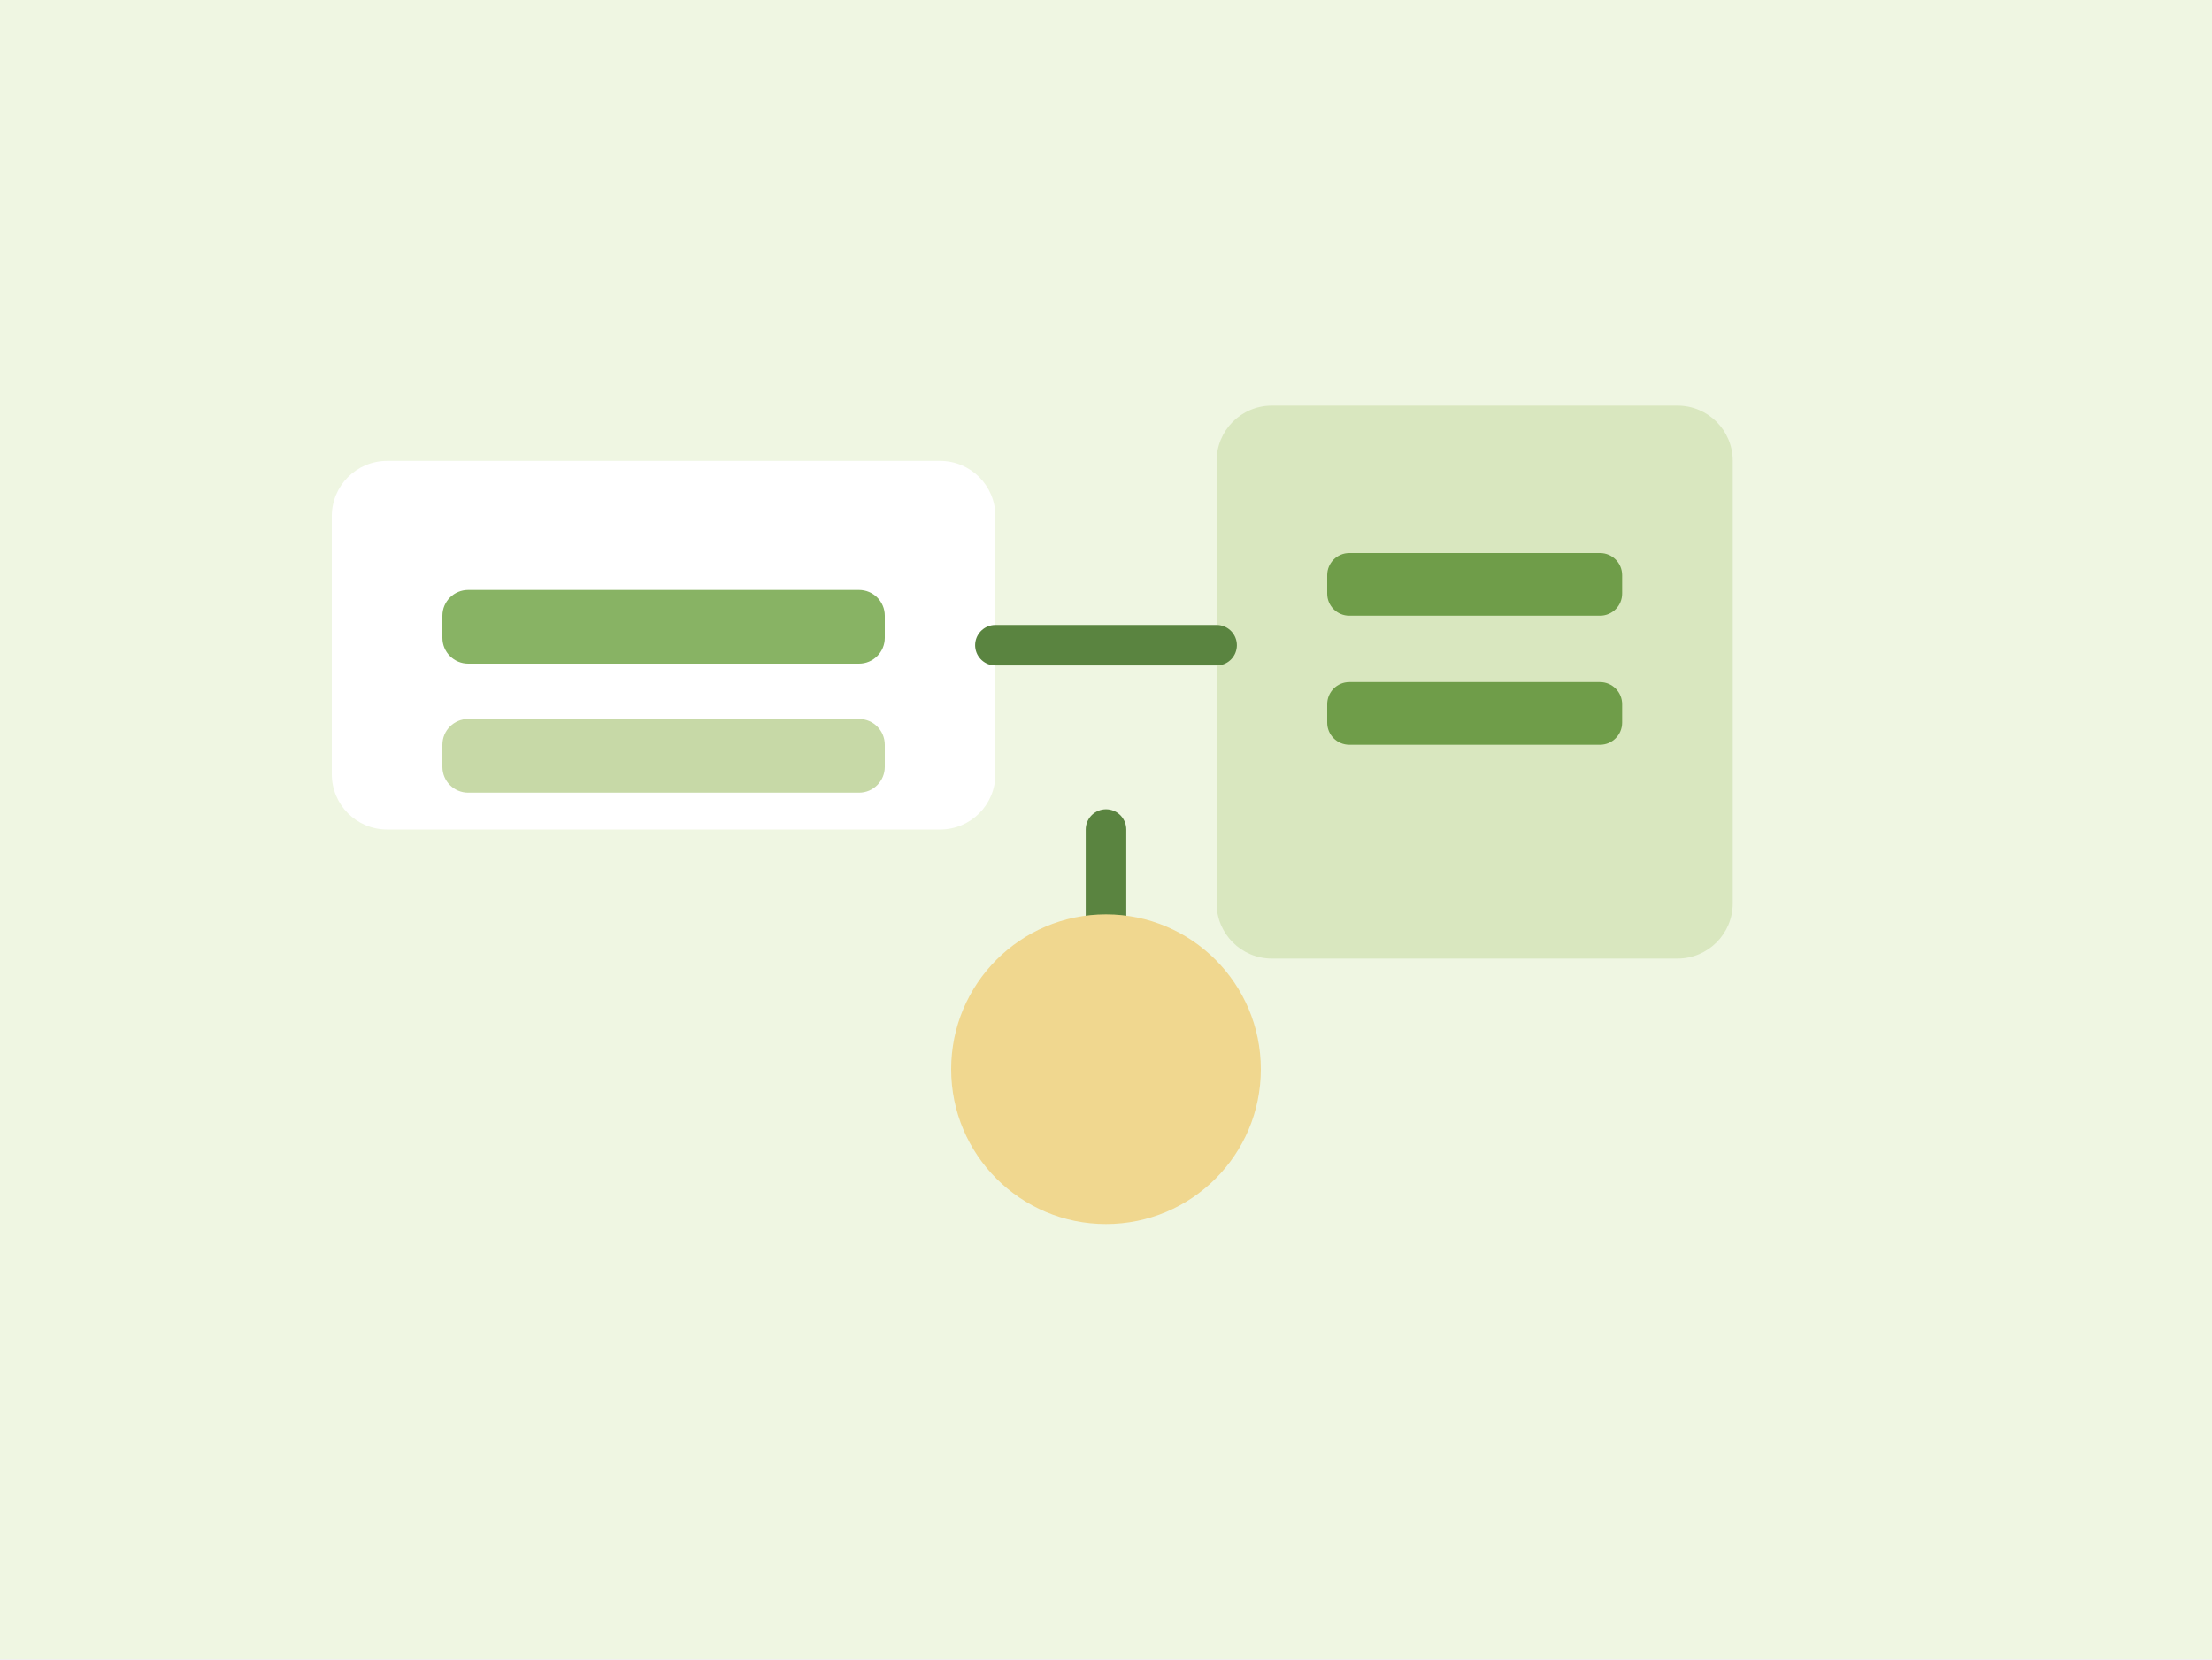
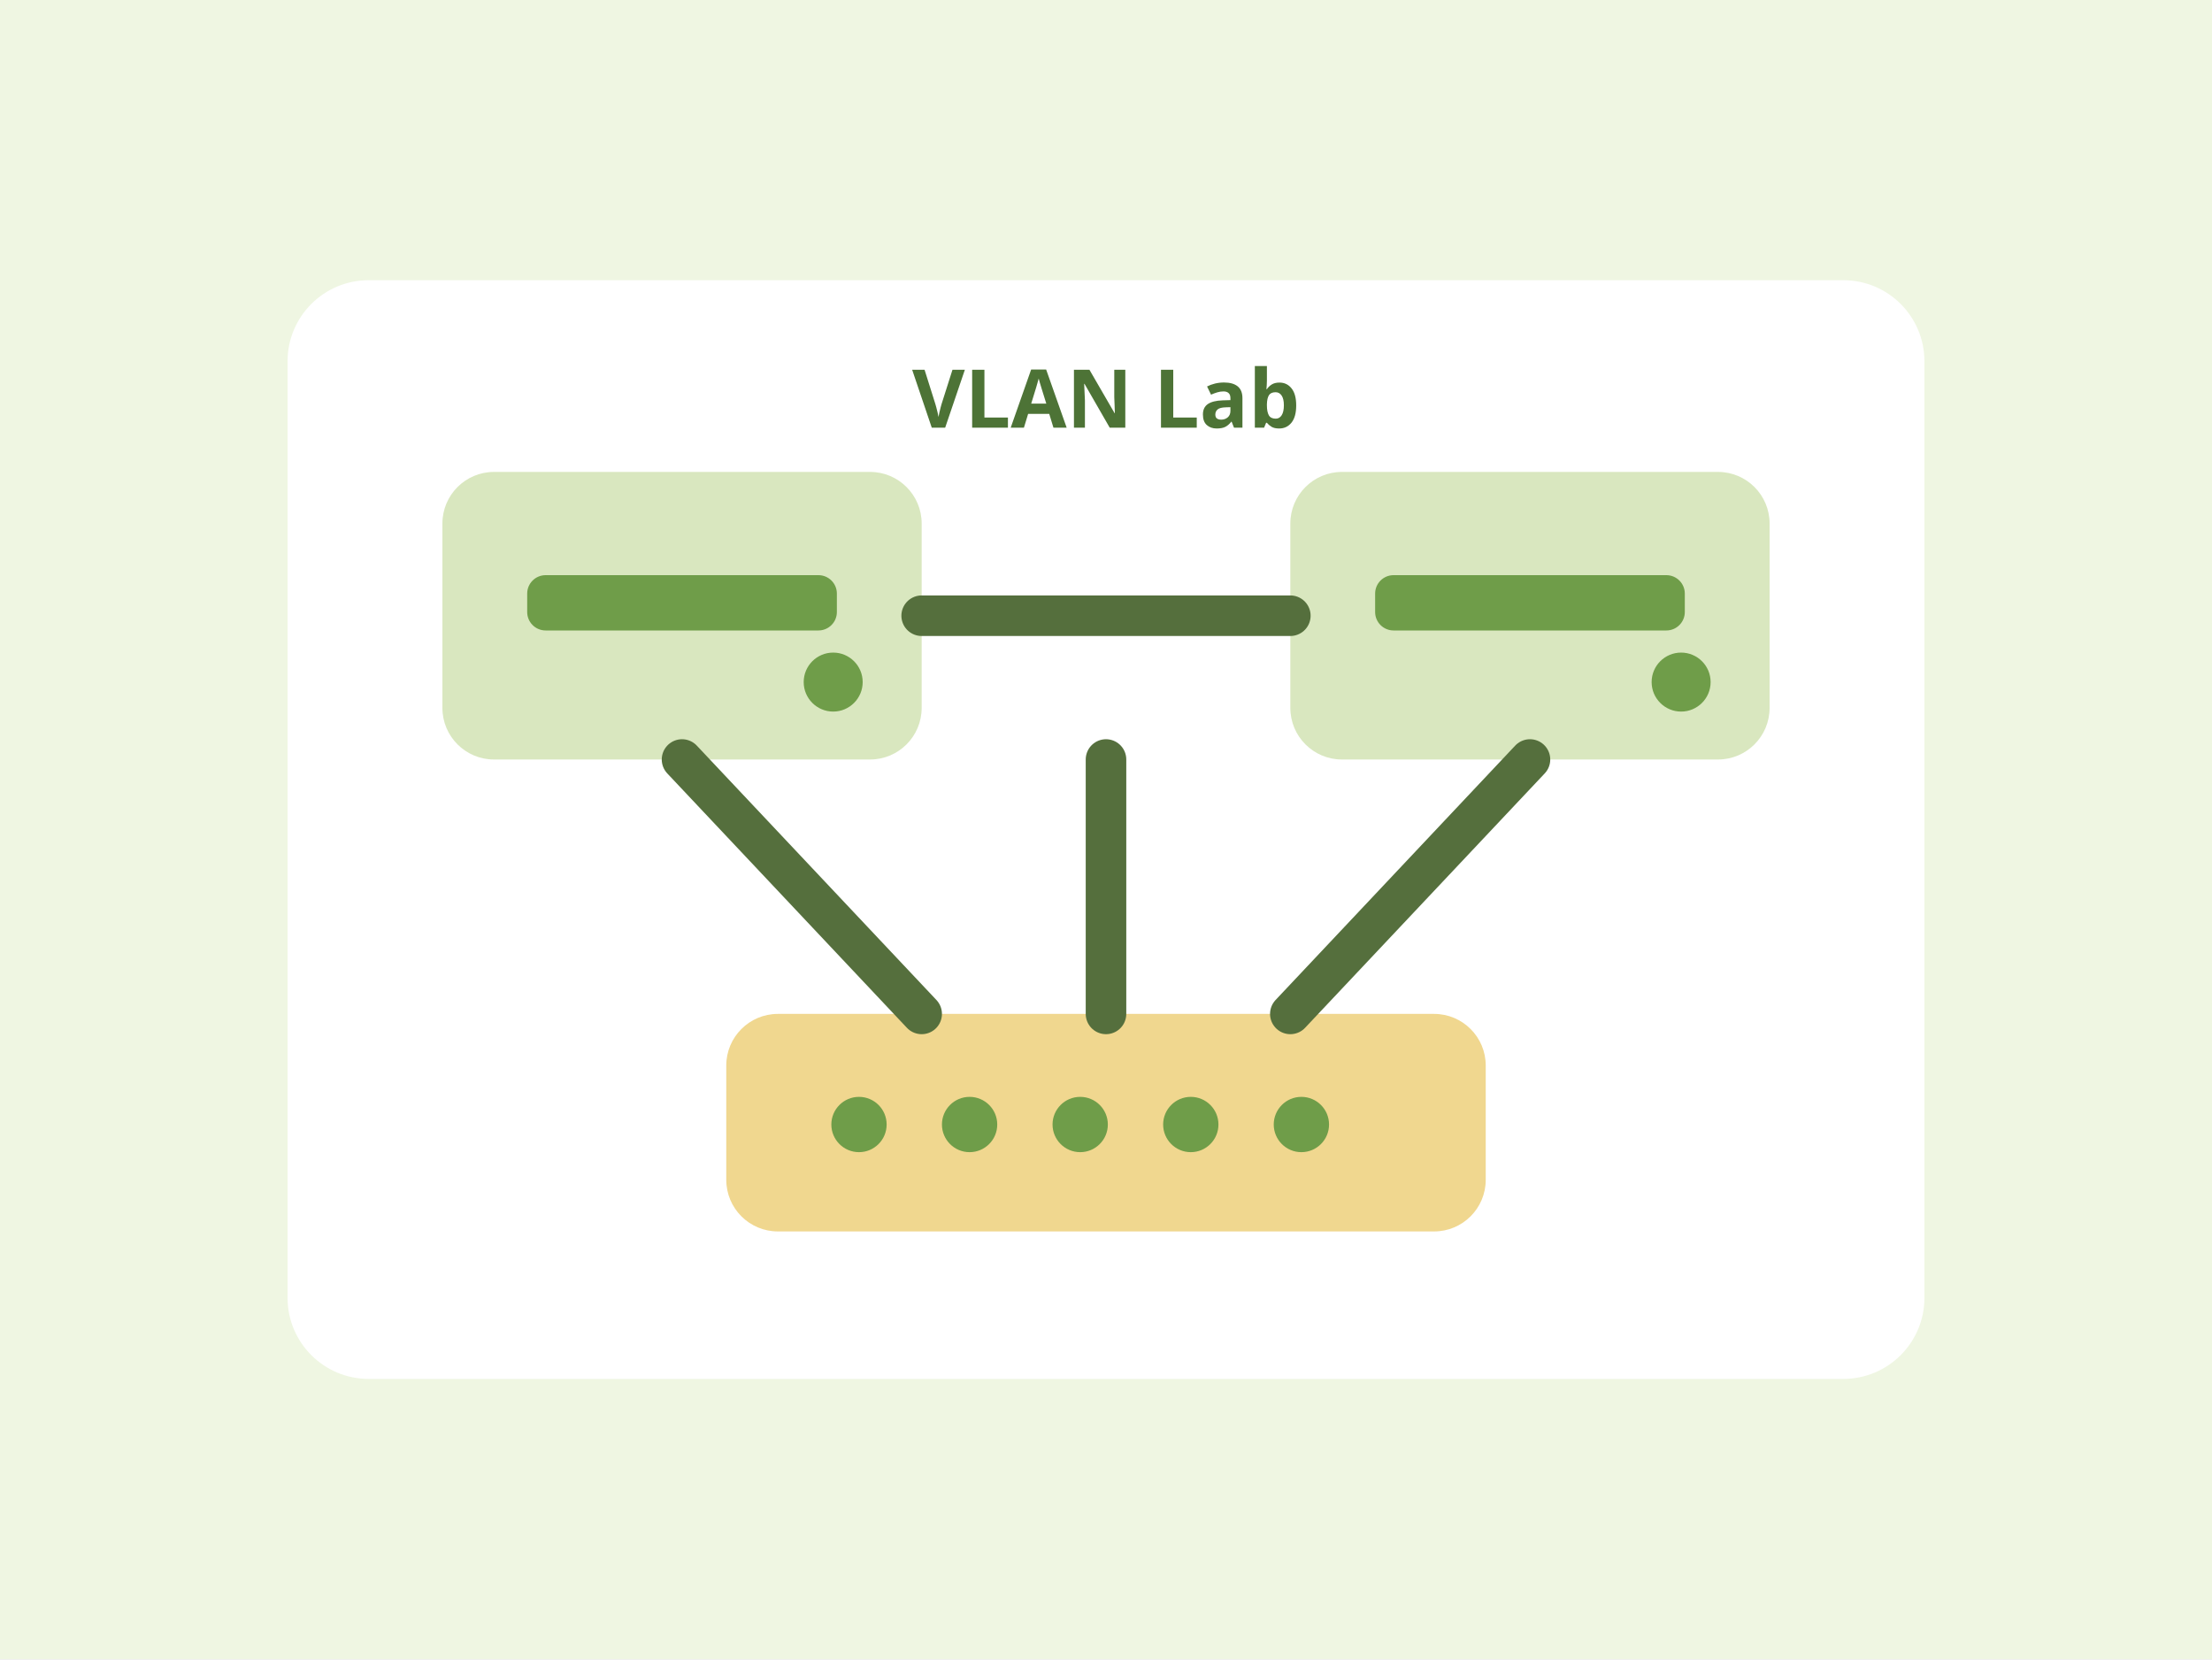
<svg xmlns="http://www.w3.org/2000/svg" viewBox="0 0 1200 900">
  <rect width="1200" height="900" fill="#eff6e2" />
-   <rect x="180" y="250" width="360" height="200" rx="30" fill="#ffffff" />
-   <rect x="660" y="220" width="280" height="300" rx="30" fill="#d9e7bf" />
-   <rect x="240" y="320" width="240" height="40" rx="14" fill="#88b364" />
-   <rect x="240" y="390" width="240" height="40" rx="14" fill="#c7d9a7" />
-   <rect x="720" y="300" width="160" height="34" rx="12" fill="#6f9d49" />
-   <rect x="720" y="370" width="160" height="34" rx="12" fill="#6f9d49" />
-   <path d="M540 350h120M600 450v130" stroke="#5a8440" stroke-width="22" stroke-linecap="round" />
-   <circle cx="600" cy="580" r="84" fill="#f0d78f" />
+   <rect x="156" y="152" width="888" height="596" rx="44" fill="#ffffff" />
+   <rect x="240" y="256" width="260" height="156" rx="28" fill="#d9e7bf" />
+   <rect x="700" y="256" width="260" height="156" rx="28" fill="#d9e7bf" />
+   <rect x="394" y="550" width="412" height="118" rx="28" fill="#f0d78f" />
+   <g fill="#6f9d49">
+     <rect x="286" y="312" width="168" height="30" rx="10" />
+     <rect x="746" y="312" width="168" height="30" rx="10" />
+     <circle cx="452" cy="370" r="16" />
+     <circle cx="912" cy="370" r="16" />
+     <circle cx="466" cy="610" r="15" />
+     <circle cx="526" cy="610" r="15" />
+     <circle cx="586" cy="610" r="15" />
+     <circle cx="646" cy="610" r="15" />
+     <circle cx="706" cy="610" r="15" />
+   </g>
+   <path d="M500 334h200M600 412v138M370 412l130 138M830 412L700 550" fill="none" stroke="#556f3d" stroke-width="22" stroke-linecap="round" stroke-linejoin="round" />
+   <text x="600" y="232" text-anchor="middle" fill="#4d7336" font-family="Trebuchet MS, Segoe UI, sans-serif" font-size="44" font-weight="800">VLAN Lab</text>
</svg>
